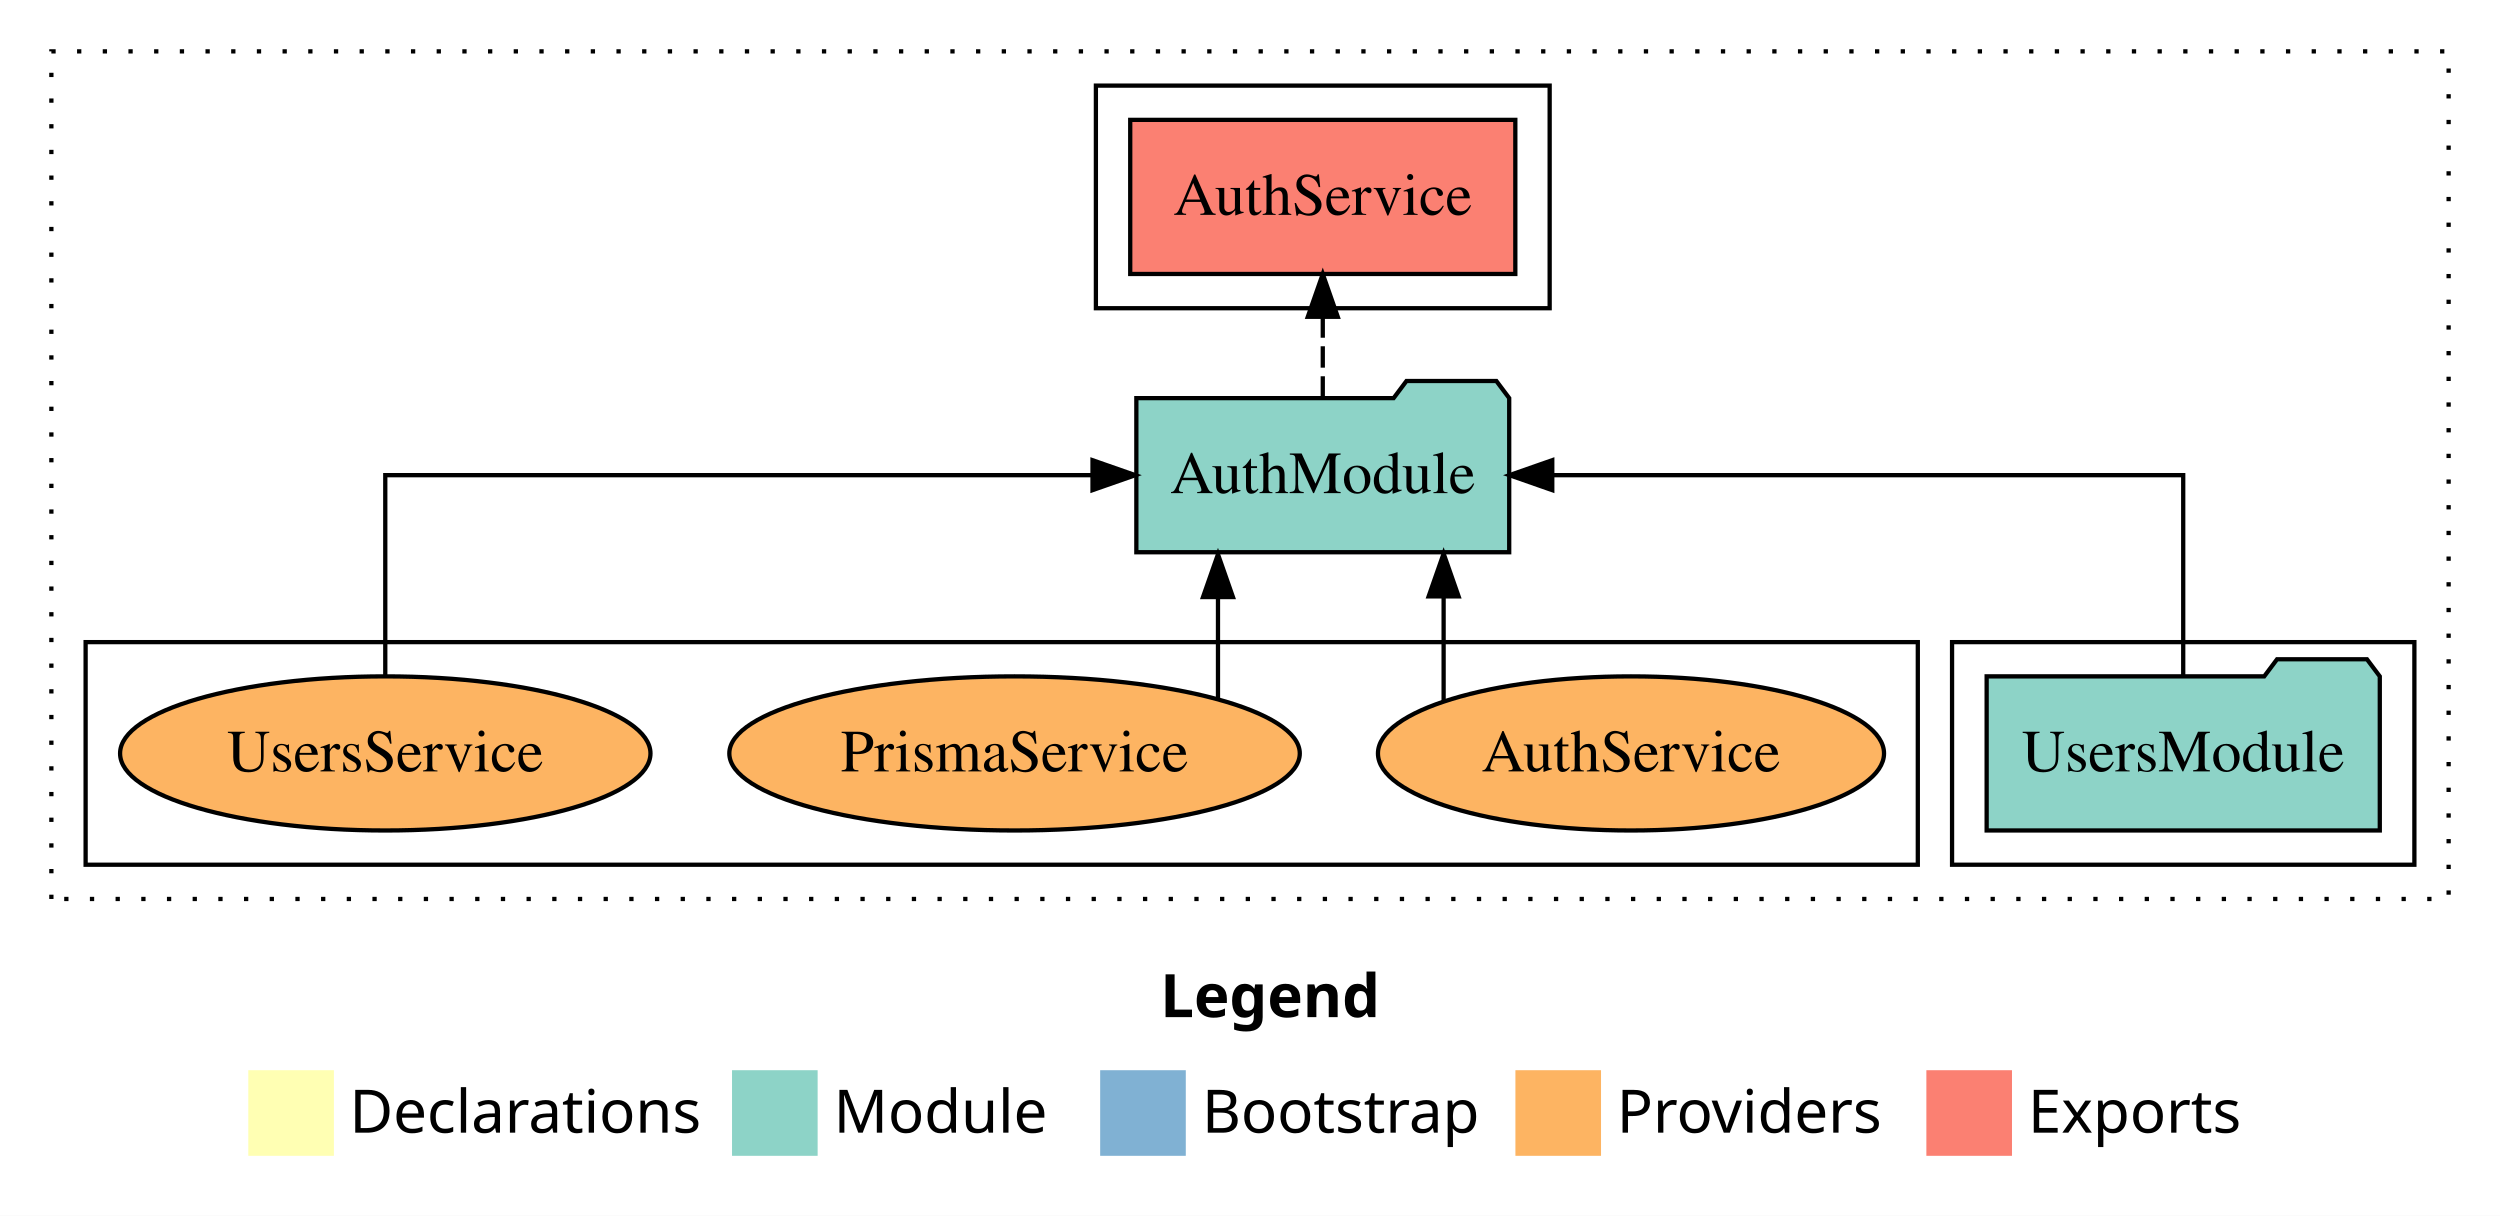
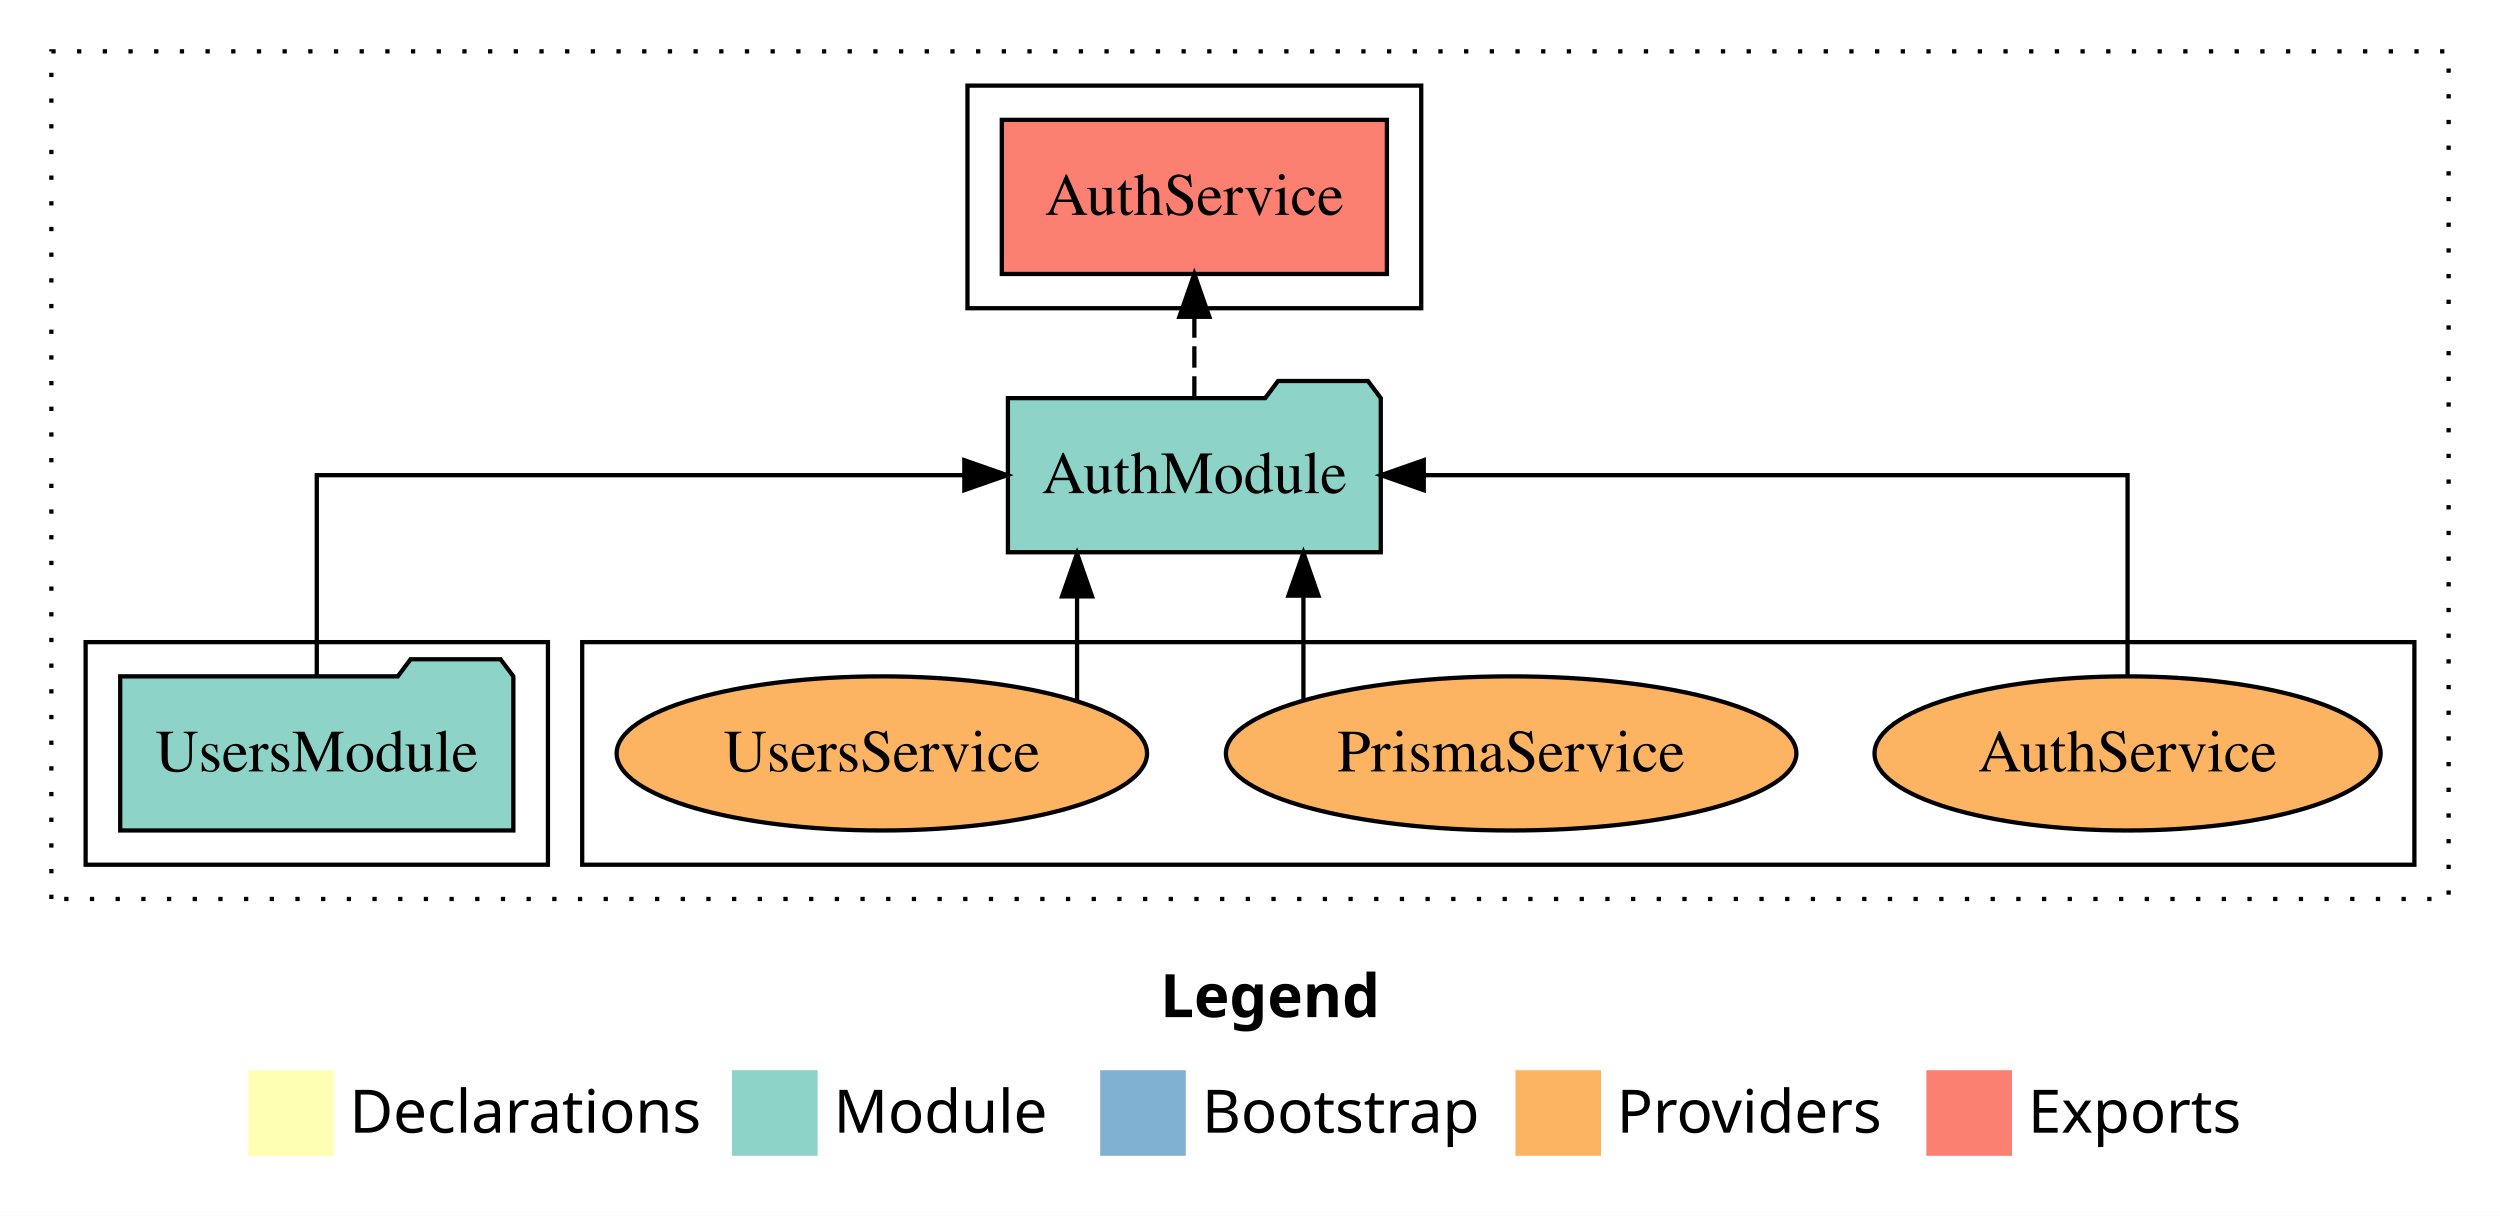
<svg xmlns="http://www.w3.org/2000/svg" width="584pt" height="284pt" viewBox="0.00 0.00 584.00 284.00">
  <g id="graph0" class="graph" transform="scale(1 1) rotate(0) translate(4 280)">
    <polygon fill="white" stroke="transparent" points="-4,4 -4,-280 580,-280 580,4 -4,4" />
    <text text-anchor="start" x="267.01" y="-42.4" font-family="Times-12" font-weight="bold" font-size="14.00">Legend</text>
    <polygon fill="#ffffb3" stroke="transparent" points="54,-10 54,-30 74,-30 74,-10 54,-10" />
    <text text-anchor="start" x="77.63" y="-15.4" font-family="Times-12" font-size="14.00">  Declarations</text>
    <polygon fill="#8dd3c7" stroke="transparent" points="167,-10 167,-30 187,-30 187,-10 167,-10" />
    <text text-anchor="start" x="190.73" y="-15.4" font-family="Times-12" font-size="14.00">  Module</text>
    <polygon fill="#80b1d3" stroke="transparent" points="253,-10 253,-30 273,-30 273,-10 253,-10" />
    <text text-anchor="start" x="276.78" y="-15.4" font-family="Times-12" font-size="14.00">  Bootstrap</text>
    <polygon fill="#fdb462" stroke="transparent" points="350,-10 350,-30 370,-30 370,-10 350,-10" />
    <text text-anchor="start" x="373.67" y="-15.4" font-family="Times-12" font-size="14.00">  Providers</text>
    <polygon fill="#fb8072" stroke="transparent" points="446,-10 446,-30 466,-30 466,-10 446,-10" />
    <text text-anchor="start" x="469.73" y="-15.4" font-family="Times-12" font-size="14.00">  Exports</text>
    <g id="clust1" class="cluster">
      <polygon fill="none" stroke="black" stroke-dasharray="1,5" points="8,-70 8,-268 568,-268 568,-70 8,-70" />
    </g>
+     <g id="clust6" class="cluster">
+       <polygon fill="none" stroke="black" points="132,-78 132,-130 560,-130 560,-78 132,-78" />
+     </g>
    <g id="clust3" class="cluster">
-       <polygon fill="none" stroke="black" points="452,-78 452,-130 560,-130 560,-78 452,-78" />
+       <polygon fill="none" stroke="black" points="16,-78 16,-130 124,-130 124,-78 16,-78" />
    </g>
    <g id="clust4" class="cluster">
-       <polygon fill="none" stroke="black" points="252,-208 252,-260 358,-260 358,-208 252,-208" />
-     </g>
-     <g id="clust6" class="cluster">
-       <polygon fill="none" stroke="black" points="16,-78 16,-130 444,-130 444,-78 16,-78" />
+       <polygon fill="none" stroke="black" points="222,-208 222,-260 328,-260 328,-208 222,-208" />
    </g>
    <g id="node1" class="node">
-       <polygon fill="#8dd3c7" stroke="black" points="551.92,-122 548.92,-126 527.92,-126 524.92,-122 460.08,-122 460.08,-86 551.92,-86 551.92,-122" />
-       <text text-anchor="middle" x="506" y="-99.8" font-family="Times,serif" font-size="14.00">UsersModule</text>
+       <polygon fill="#8dd3c7" stroke="black" points="115.92,-122 112.92,-126 91.92,-126 88.92,-122 24.08,-122 24.08,-86 115.92,-86 115.92,-122" />
+       <text text-anchor="middle" x="70" y="-99.8" font-family="Times,serif" font-size="14.00">UsersModule</text>
    </g>
    <g id="node2" class="node">
-       <polygon fill="#8dd3c7" stroke="black" points="348.55,-187 345.55,-191 324.55,-191 321.55,-187 261.45,-187 261.45,-151 348.55,-151 348.55,-187" />
-       <text text-anchor="middle" x="305" y="-164.8" font-family="Times,serif" font-size="14.00">AuthModule</text>
+       <polygon fill="#8dd3c7" stroke="black" points="318.55,-187 315.55,-191 294.55,-191 291.55,-187 231.45,-187 231.45,-151 318.55,-151 318.55,-187" />
+       <text text-anchor="middle" x="275" y="-164.8" font-family="Times,serif" font-size="14.00">AuthModule</text>
    </g>
    <g id="edge1" class="edge">
-       <path fill="none" stroke="black" d="M506,-122.11C506,-141.34 506,-169 506,-169 506,-169 358.61,-169 358.61,-169" />
-       <polygon fill="black" stroke="black" points="358.61,-165.5 348.61,-169 358.61,-172.5 358.61,-165.5" />
+       <path fill="none" stroke="black" d="M70,-122.11C70,-141.34 70,-169 70,-169 70,-169 221.27,-169 221.27,-169" />
+       <polygon fill="black" stroke="black" points="221.27,-172.5 231.27,-169 221.27,-165.5 221.27,-172.5" />
    </g>
    <g id="node3" class="node">
-       <polygon fill="#fb8072" stroke="black" points="349.98,-252 260.02,-252 260.02,-216 349.98,-216 349.98,-252" />
-       <text text-anchor="middle" x="305" y="-229.8" font-family="Times,serif" font-size="14.00">AuthService </text>
+       <polygon fill="#fb8072" stroke="black" points="319.98,-252 230.02,-252 230.02,-216 319.98,-216 319.98,-252" />
+       <text text-anchor="middle" x="275" y="-229.8" font-family="Times,serif" font-size="14.00">AuthService </text>
    </g>
    <g id="edge2" class="edge">
-       <path fill="none" stroke="black" stroke-dasharray="5,2" d="M305,-187.11C305,-187.11 305,-205.99 305,-205.99" />
-       <polygon fill="black" stroke="black" points="301.5,-205.99 305,-215.99 308.5,-205.99 301.5,-205.99" />
+       <path fill="none" stroke="black" stroke-dasharray="5,2" d="M275,-187.11C275,-187.11 275,-205.99 275,-205.99" />
+       <polygon fill="black" stroke="black" points="271.5,-205.99 275,-215.99 278.5,-205.99 271.5,-205.99" />
    </g>
    <g id="node4" class="node">
-       <ellipse fill="#fdb462" stroke="black" cx="377" cy="-104" rx="59.11" ry="18" />
-       <text text-anchor="middle" x="377" y="-99.8" font-family="Times,serif" font-size="14.00">AuthService</text>
+       <ellipse fill="#fdb462" stroke="black" cx="493" cy="-104" rx="59.11" ry="18" />
+       <text text-anchor="middle" x="493" y="-99.8" font-family="Times,serif" font-size="14.00">AuthService</text>
    </g>
    <g id="edge3" class="edge">
-       <path fill="none" stroke="black" d="M333.23,-116.23C333.23,-116.23 333.23,-140.68 333.23,-140.68" />
-       <polygon fill="black" stroke="black" points="329.73,-140.68 333.23,-150.68 336.73,-140.68 329.73,-140.68" />
+       <path fill="none" stroke="black" d="M493,-122.11C493,-141.34 493,-169 493,-169 493,-169 328.59,-169 328.59,-169" />
+       <polygon fill="black" stroke="black" points="328.59,-165.5 318.59,-169 328.59,-172.5 328.59,-165.5" />
    </g>
    <g id="node5" class="node">
-       <ellipse fill="#fdb462" stroke="black" cx="233" cy="-104" rx="66.63" ry="18" />
-       <text text-anchor="middle" x="233" y="-99.8" font-family="Times,serif" font-size="14.00">PrismaService</text>
+       <ellipse fill="#fdb462" stroke="black" cx="349" cy="-104" rx="66.63" ry="18" />
+       <text text-anchor="middle" x="349" y="-99.8" font-family="Times,serif" font-size="14.00">PrismaService</text>
    </g>
    <g id="edge4" class="edge">
-       <path fill="none" stroke="black" d="M280.52,-116.84C280.52,-116.84 280.52,-140.52 280.52,-140.52" />
-       <polygon fill="black" stroke="black" points="277.02,-140.52 280.52,-150.52 284.02,-140.52 277.02,-140.52" />
+       <path fill="none" stroke="black" d="M300.48,-116.53C300.48,-116.53 300.48,-140.85 300.48,-140.85" />
+       <polygon fill="black" stroke="black" points="296.98,-140.85 300.48,-150.85 303.98,-140.85 296.98,-140.85" />
    </g>
    <g id="node6" class="node">
-       <ellipse fill="#fdb462" stroke="black" cx="86" cy="-104" rx="61.95" ry="18" />
-       <text text-anchor="middle" x="86" y="-99.8" font-family="Times,serif" font-size="14.00">UsersService</text>
+       <ellipse fill="#fdb462" stroke="black" cx="202" cy="-104" rx="61.95" ry="18" />
+       <text text-anchor="middle" x="202" y="-99.8" font-family="Times,serif" font-size="14.00">UsersService</text>
    </g>
    <g id="edge5" class="edge">
-       <path fill="none" stroke="black" d="M86,-122.11C86,-141.34 86,-169 86,-169 86,-169 251.21,-169 251.21,-169" />
-       <polygon fill="black" stroke="black" points="251.21,-172.5 261.21,-169 251.21,-165.5 251.21,-172.5" />
+       <path fill="none" stroke="black" d="M247.6,-116.23C247.6,-116.23 247.6,-140.68 247.6,-140.68" />
+       <polygon fill="black" stroke="black" points="244.1,-140.68 247.6,-150.68 251.1,-140.68 244.1,-140.68" />
    </g>
  </g>
</svg>
